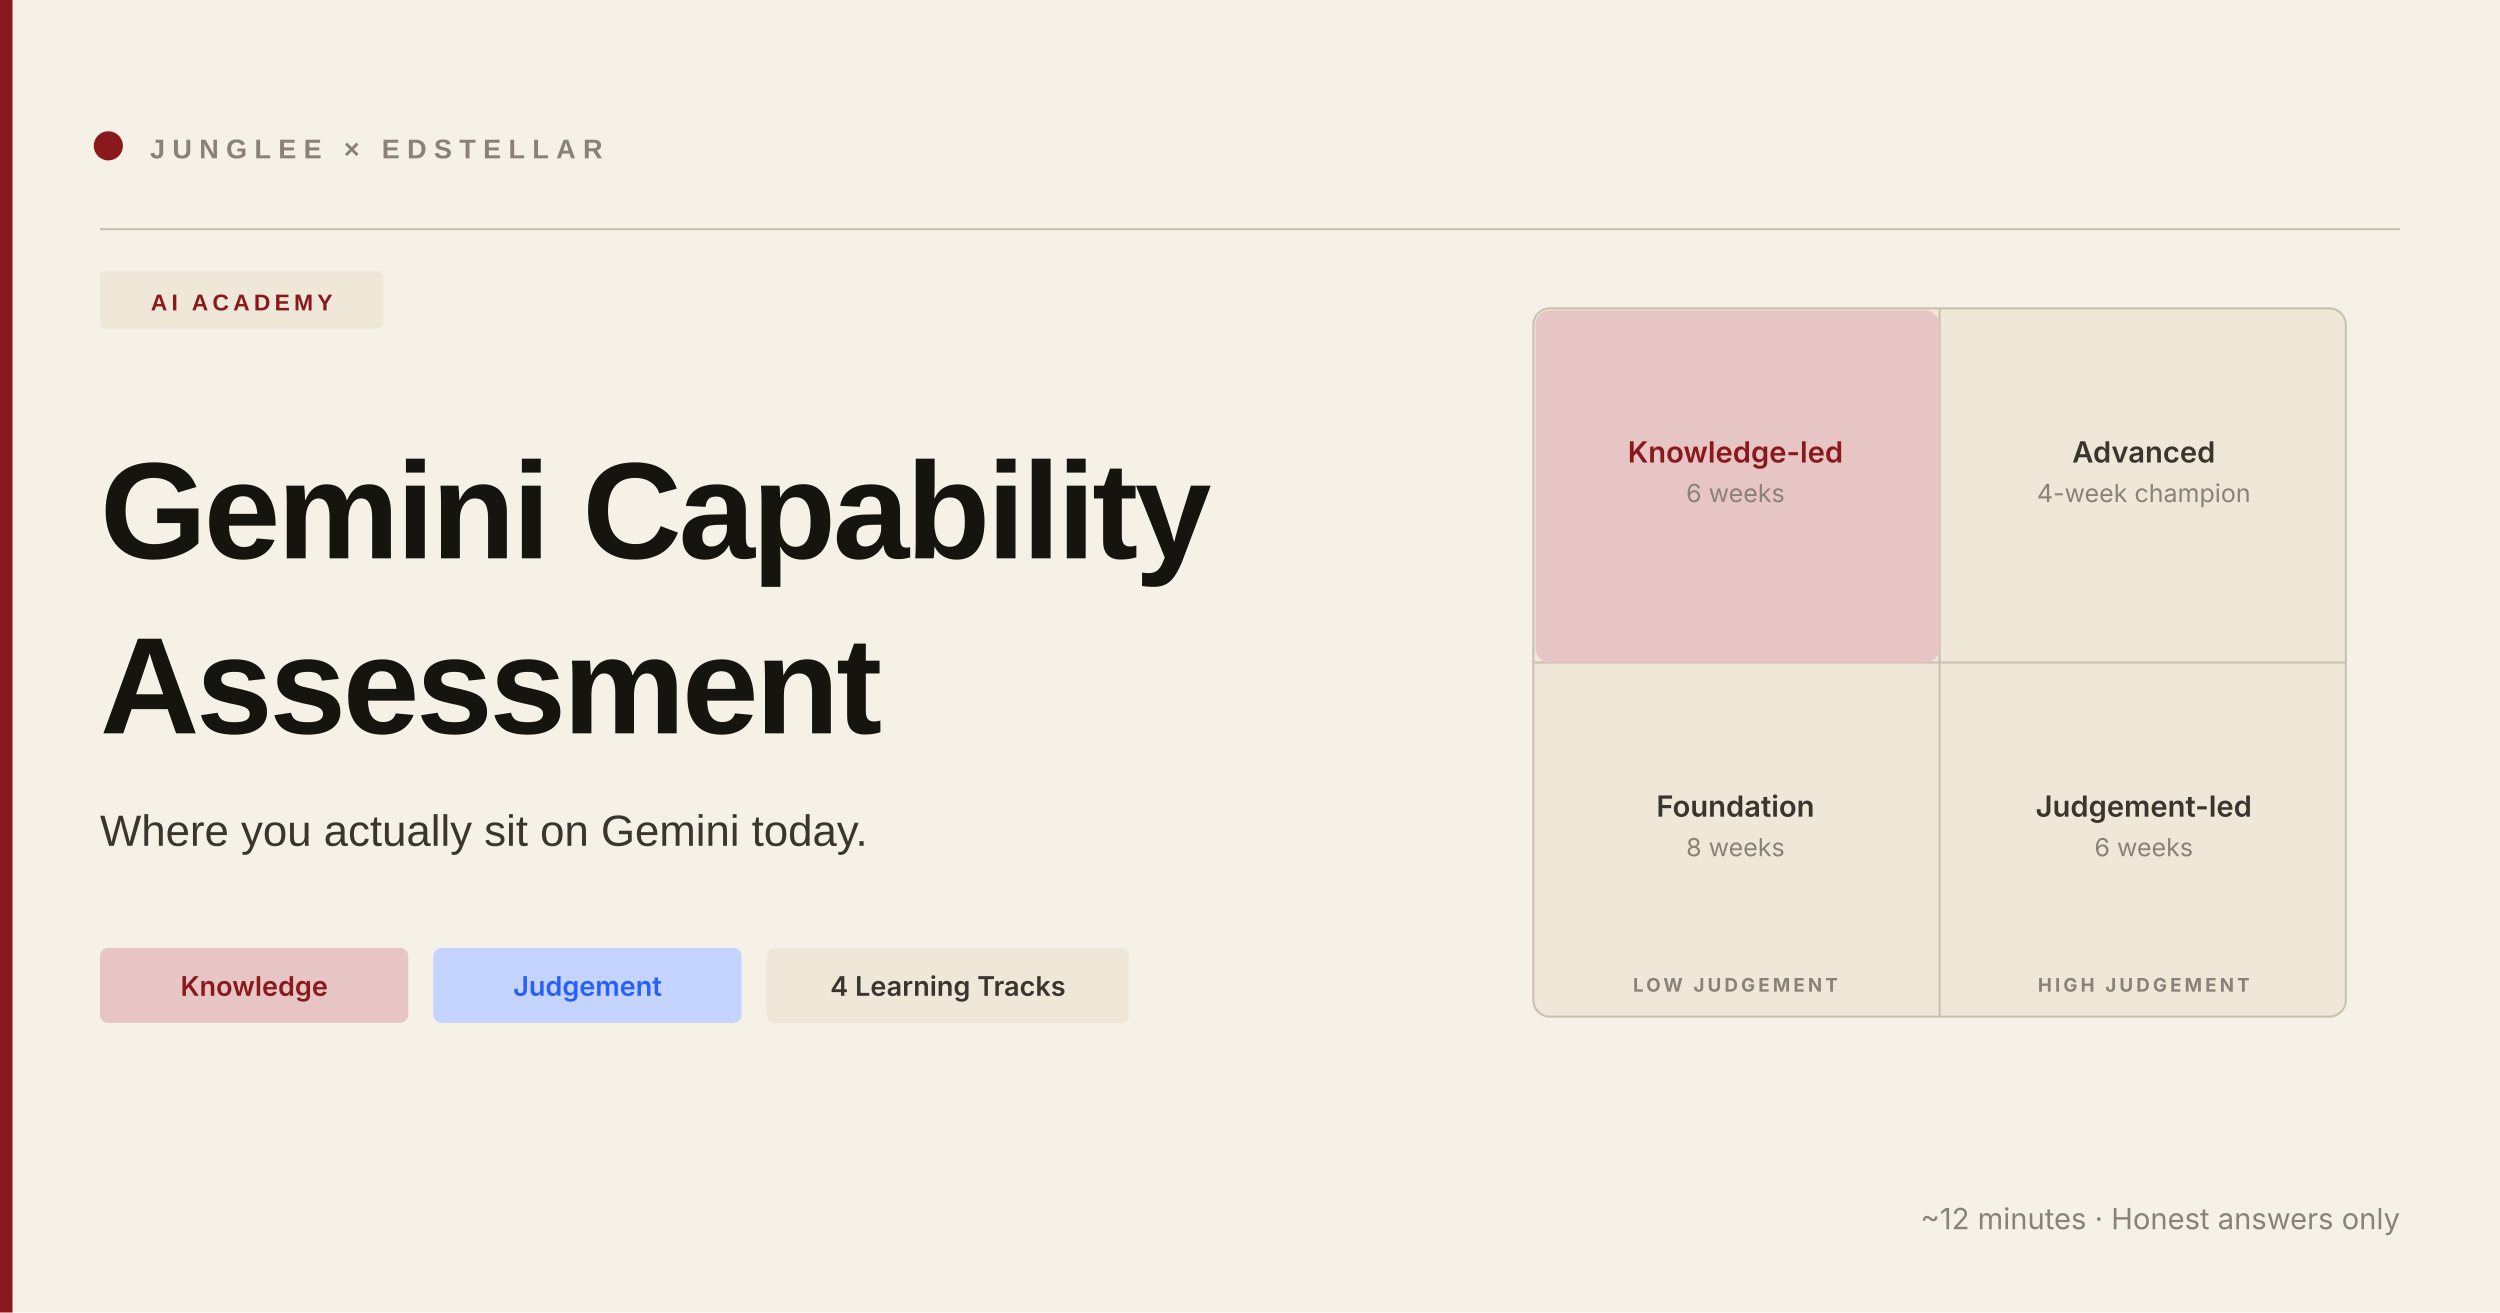
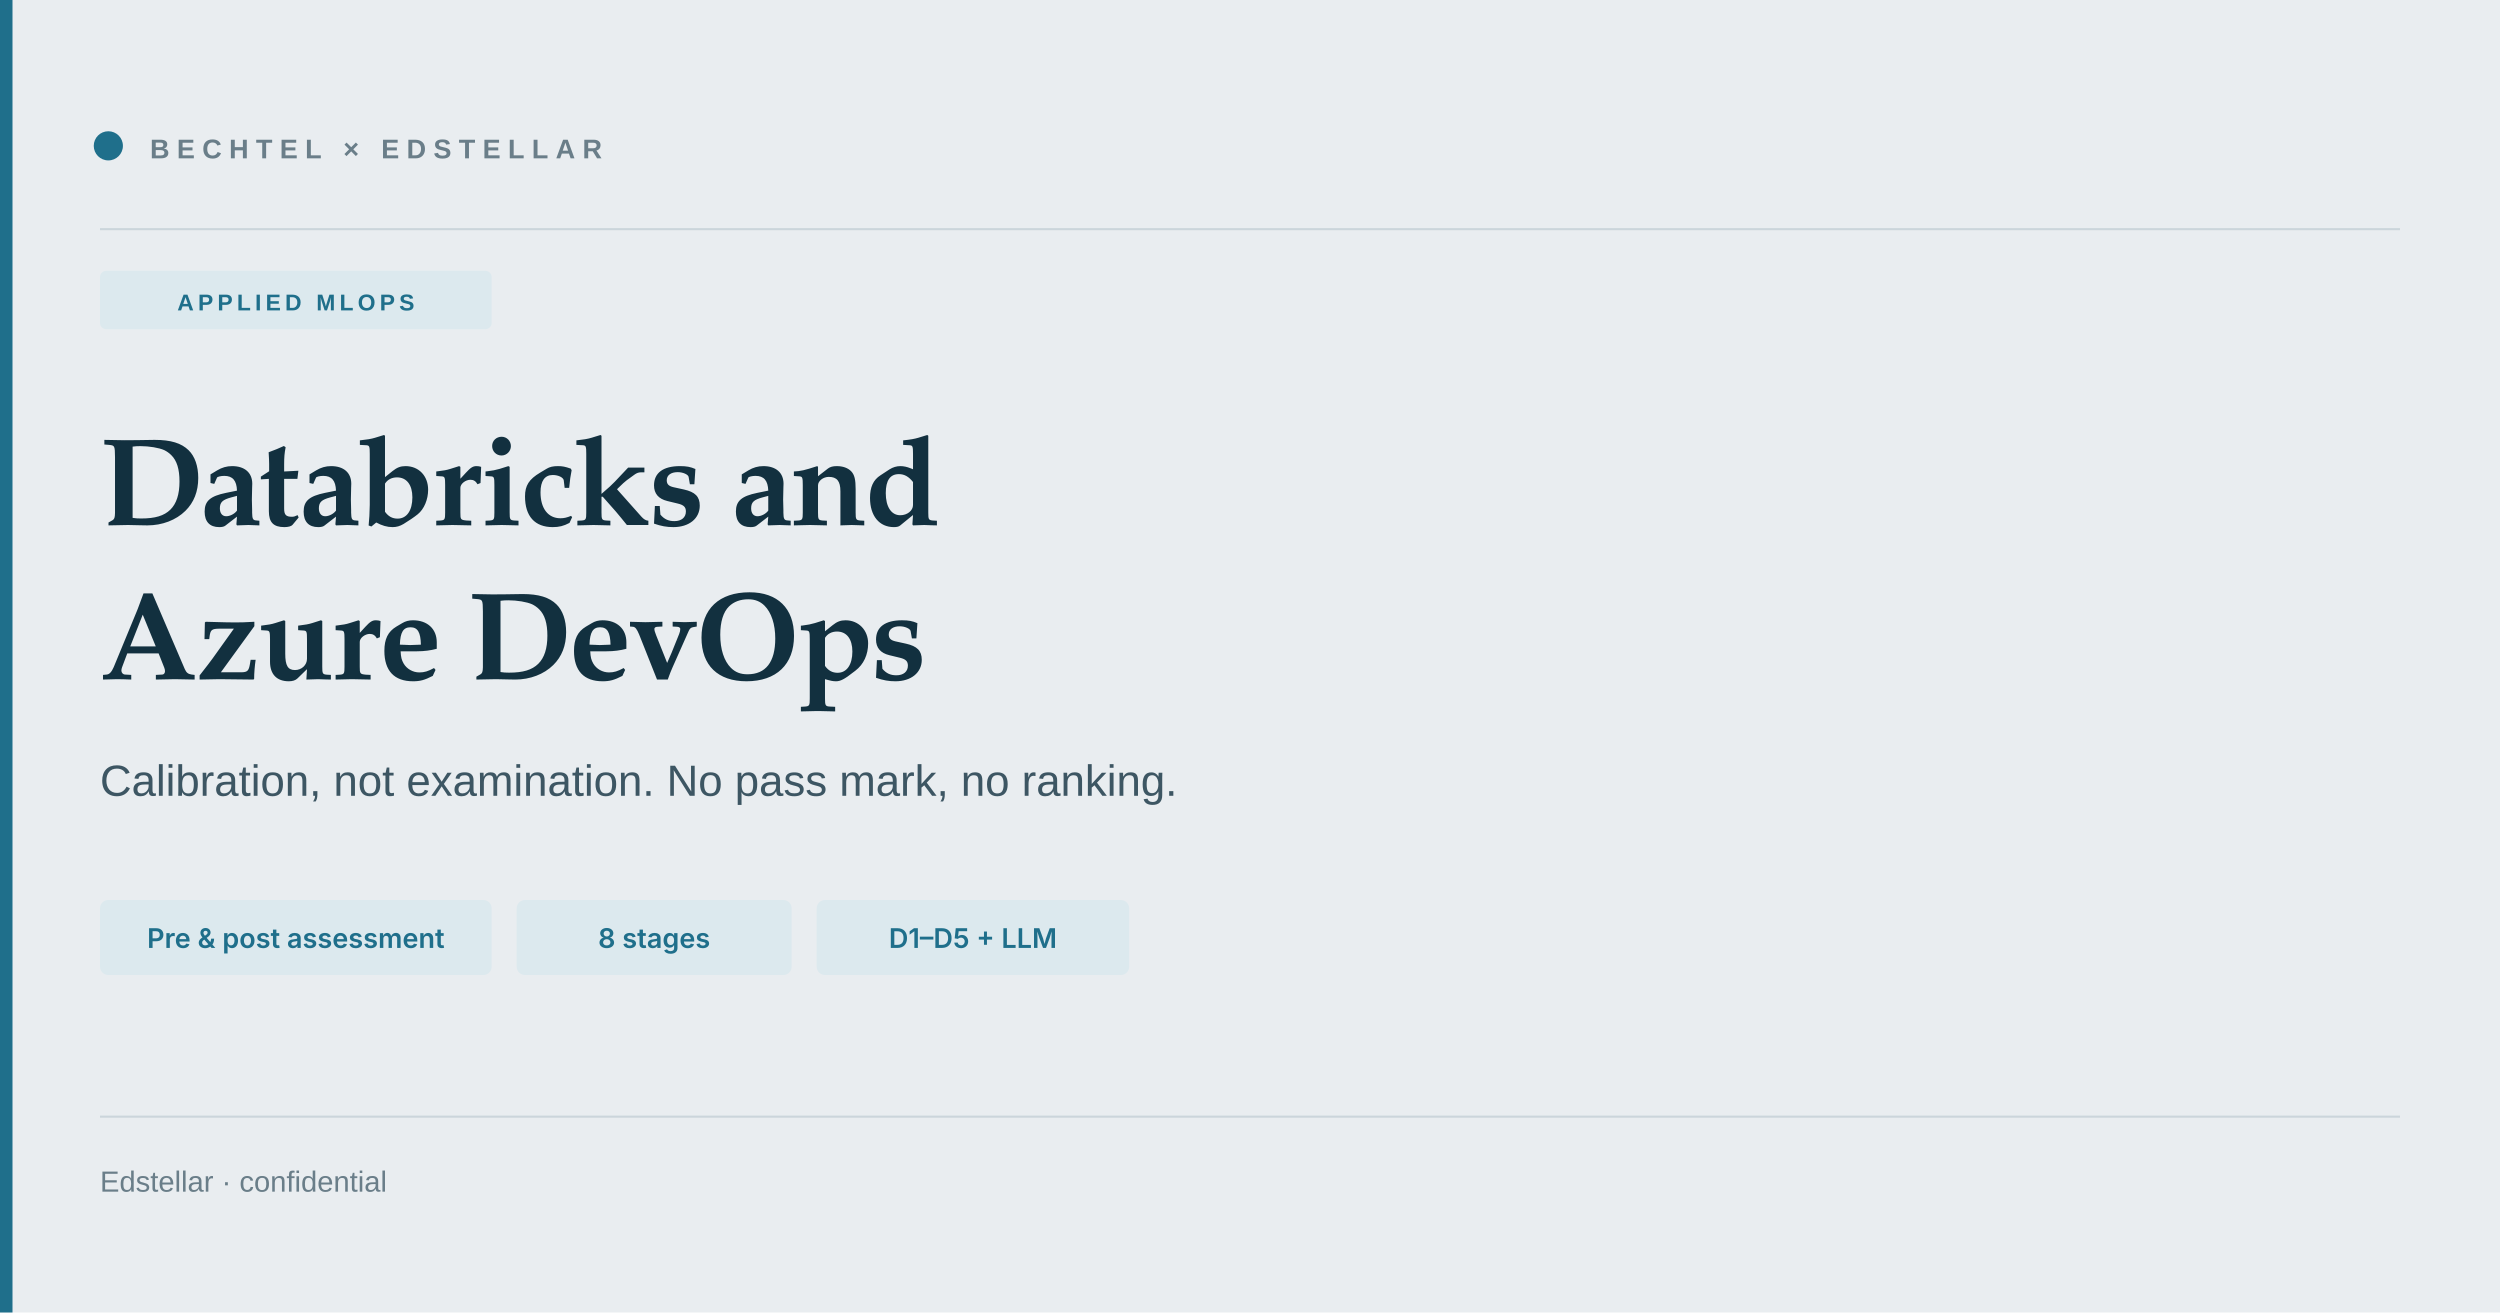
<svg xmlns="http://www.w3.org/2000/svg" width="1200" height="630" viewBox="0 0 1200 630">
-   <rect width="1200" height="630" fill="#F6F1E7" />
-   <rect x="0" y="0" width="6" height="630" fill="#89191C" />
-   <line x1="48" y1="110" x2="1152" y2="110" stroke="#C9C0AE" stroke-width="1" />
-   <circle cx="52" cy="70" r="7" fill="#89191C" />
-   <text x="72" y="76" font-family="-apple-system,Helvetica Neue,Arial,sans-serif" font-size="13" font-weight="600" letter-spacing="3.5" fill="#8A8278">JUNGLEE × EDSTELLAR</text>
-   <rect x="48" y="130" width="136" height="28" rx="3" fill="#EFE8D8" />
-   <text x="116" y="149" font-family="-apple-system,Helvetica Neue,Arial,sans-serif" font-size="11" font-weight="700" letter-spacing="2" fill="#89191C" text-anchor="middle">AI ACADEMY</text>
-   <text x="48" y="268" font-family="-apple-system,Helvetica Neue,Arial,sans-serif" font-size="66" font-weight="600" fill="#16140F" letter-spacing="-1.5">Gemini Capability</text>
-   <text x="48" y="352" font-family="-apple-system,Helvetica Neue,Arial,sans-serif" font-size="66" font-weight="600" fill="#16140F" letter-spacing="-1.5">Assessment</text>
-   <text x="48" y="406" font-family="-apple-system,Helvetica Neue,Arial,sans-serif" font-size="21" fill="#3A352F">Where you actually sit on Gemini today.</text>
-   <rect x="48" y="455" width="148" height="36" rx="4" fill="#E8C5C5" />
-   <text x="122" y="478" font-family="-apple-system,sans-serif" font-size="13" font-weight="600" fill="#89191C" text-anchor="middle">Knowledge</text>
-   <rect x="208" y="455" width="148" height="36" rx="4" fill="#C5D3FF" />
-   <text x="282" y="478" font-family="-apple-system,sans-serif" font-size="13" font-weight="600" fill="#255FFF" text-anchor="middle">Judgement</text>
-   <rect x="368" y="455" width="174" height="36" rx="4" fill="#EFE8D8" />
-   <text x="455" y="478" font-family="-apple-system,sans-serif" font-size="13" font-weight="600" fill="#3A352F" text-anchor="middle">4 Learning Tracks</text>
-   <text x="1152" y="590" font-family="-apple-system,sans-serif" font-size="14" fill="#8A8278" text-anchor="end">~12 minutes · Honest answers only</text>
-   <g transform="translate(736,148)">
-     <rect width="390" height="340" rx="8" fill="#EFE8D8" stroke="#C9C0AE" stroke-width="1" />
-     <line x1="0" y1="170" x2="390" y2="170" stroke="#C9C0AE" stroke-width="1" />
-     <line x1="195" y1="0" x2="195" y2="340" stroke="#C9C0AE" stroke-width="1" />
-     <rect x="1" y="1" width="194" height="169" rx="7" fill="#E8C5C5" />
-     <text x="97" y="74" font-family="-apple-system,sans-serif" font-size="14" font-weight="600" fill="#89191C" text-anchor="middle">Knowledge-led</text>
-     <text x="97" y="93" font-family="-apple-system,sans-serif" font-size="12" fill="#8A8278" text-anchor="middle">6 weeks</text>
-     <text x="293" y="74" font-family="-apple-system,sans-serif" font-size="14" font-weight="600" fill="#3A352F" text-anchor="middle">Advanced</text>
-     <text x="293" y="93" font-family="-apple-system,sans-serif" font-size="12" fill="#8A8278" text-anchor="middle">4-week champion</text>
-     <text x="97" y="244" font-family="-apple-system,sans-serif" font-size="14" font-weight="600" fill="#3A352F" text-anchor="middle">Foundation</text>
-     <text x="97" y="263" font-family="-apple-system,sans-serif" font-size="12" fill="#8A8278" text-anchor="middle">8 weeks</text>
-     <text x="293" y="244" font-family="-apple-system,sans-serif" font-size="14" font-weight="600" fill="#3A352F" text-anchor="middle">Judgement-led</text>
-     <text x="293" y="263" font-family="-apple-system,sans-serif" font-size="12" fill="#8A8278" text-anchor="middle">6 weeks</text>
-     <text x="97" y="328" font-family="-apple-system,sans-serif" font-size="9" fill="#8A8278" text-anchor="middle" font-weight="700" letter-spacing="1.5">LOW JUDGEMENT</text>
-     <text x="293" y="328" font-family="-apple-system,sans-serif" font-size="9" fill="#8A8278" text-anchor="middle" font-weight="700" letter-spacing="1.5">HIGH JUDGEMENT</text>
-   </g>
+   <rect width="1200" height="630" fill="#E9EDF0" />
+   <rect x="0" y="0" width="6" height="630" fill="#1F6F8B" />
+   <line x1="48" y1="110" x2="1152" y2="110" stroke="#CBD5DB" stroke-width="1" />
+   <circle cx="52" cy="70" r="7" fill="#1F6F8B" />
+   <text x="72" y="76" font-family="-apple-system,Helvetica Neue,Arial,sans-serif" font-size="13" font-weight="600" letter-spacing="3.5" fill="#6A7E89">BECHTEL × EDSTELLAR</text>
+   <rect x="48" y="130" width="188" height="28" rx="3" fill="#DCE9EE" />
+   <text x="142" y="149" font-family="-apple-system,Helvetica Neue,Arial,sans-serif" font-size="11" font-weight="700" letter-spacing="2" fill="#1F6F8B" text-anchor="middle">APPLIED MLOPS</text>
+   <text x="48" y="252" font-family="Palatino,Georgia,serif" font-size="60" font-weight="600" fill="#12303F" letter-spacing="-1.2">Databricks and</text>
+   <text x="48" y="326" font-family="Palatino,Georgia,serif" font-size="60" font-weight="600" fill="#12303F" letter-spacing="-1.2">Azure DevOps</text>
+   <text x="48" y="382" font-family="-apple-system,Helvetica Neue,Arial,sans-serif" font-size="21" fill="#3D5663">Calibration, not examination. No pass mark, no ranking.</text>
+   <rect x="48" y="432" width="188" height="36" rx="4" fill="#DCE9EE" />
+   <text x="142" y="455" font-family="-apple-system,sans-serif" font-size="13" font-weight="600" fill="#1F6F8B" text-anchor="middle">Pre &amp; post assessment</text>
+   <rect x="248" y="432" width="132" height="36" rx="4" fill="#DCE9EE" />
+   <text x="314" y="455" font-family="-apple-system,sans-serif" font-size="13" font-weight="600" fill="#1F6F8B" text-anchor="middle">8 stages</text>
+   <rect x="392" y="432" width="150" height="36" rx="4" fill="#DCE9EE" />
+   <text x="467" y="455" font-family="-apple-system,sans-serif" font-size="13" font-weight="600" fill="#1F6F8B" text-anchor="middle">D1–D5 + LLM</text>
+   <line x1="48" y1="536" x2="1152" y2="536" stroke="#CBD5DB" stroke-width="1" />
+   <text x="48" y="572" font-family="-apple-system,Helvetica Neue,Arial,sans-serif" font-size="14" fill="#6A7E89">Edstellar · confidential</text>
</svg>
